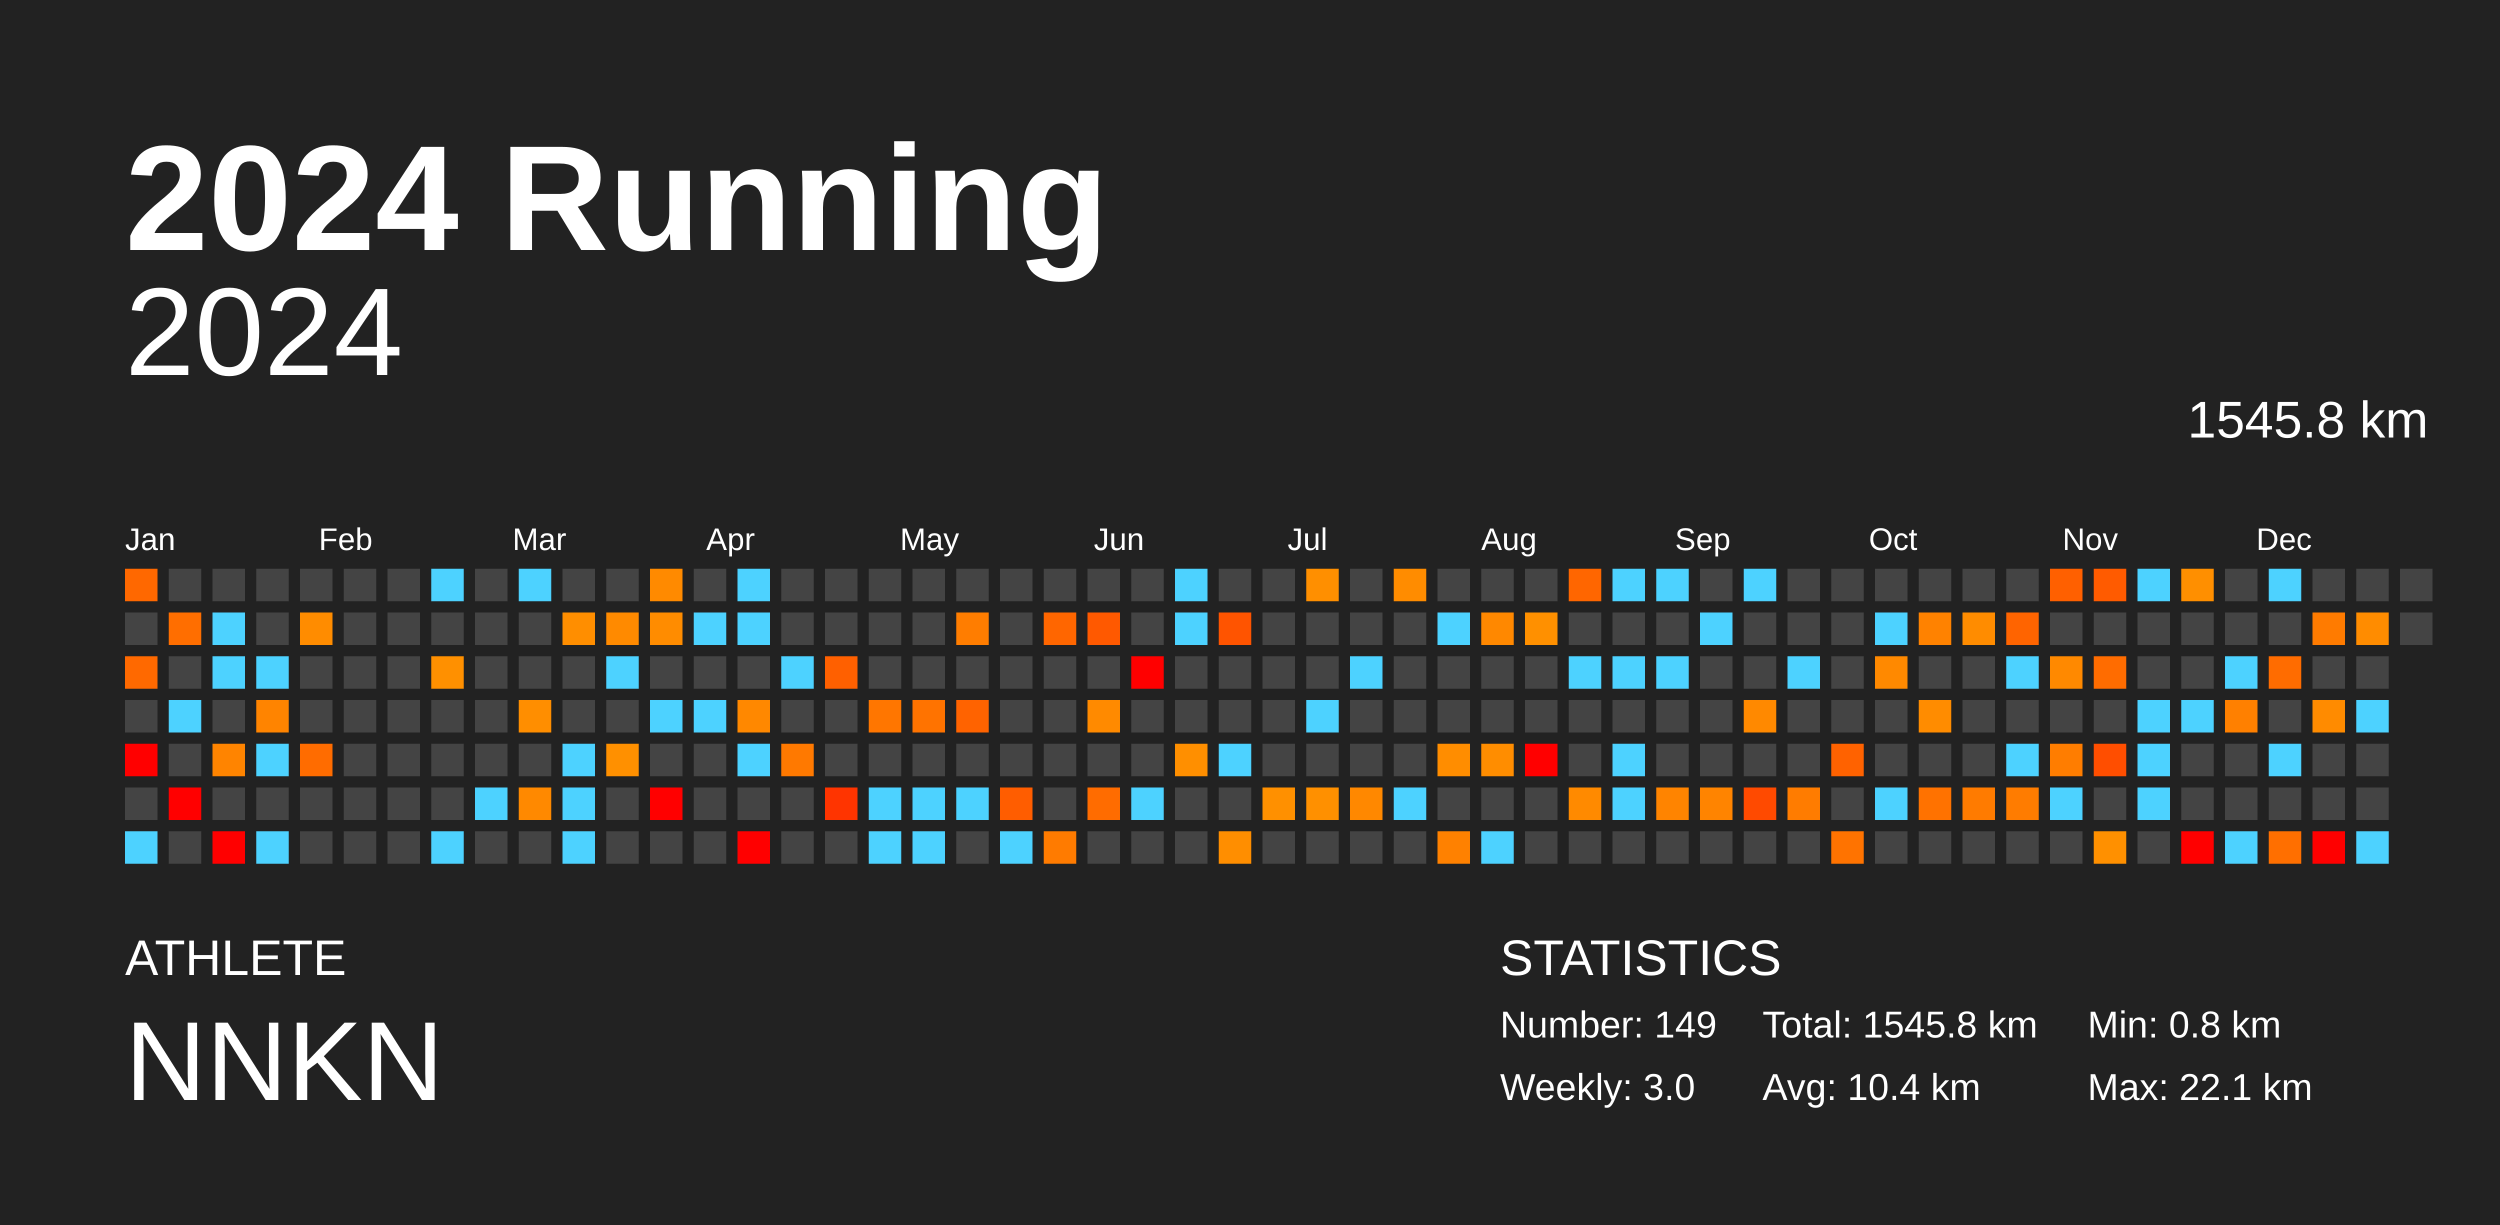
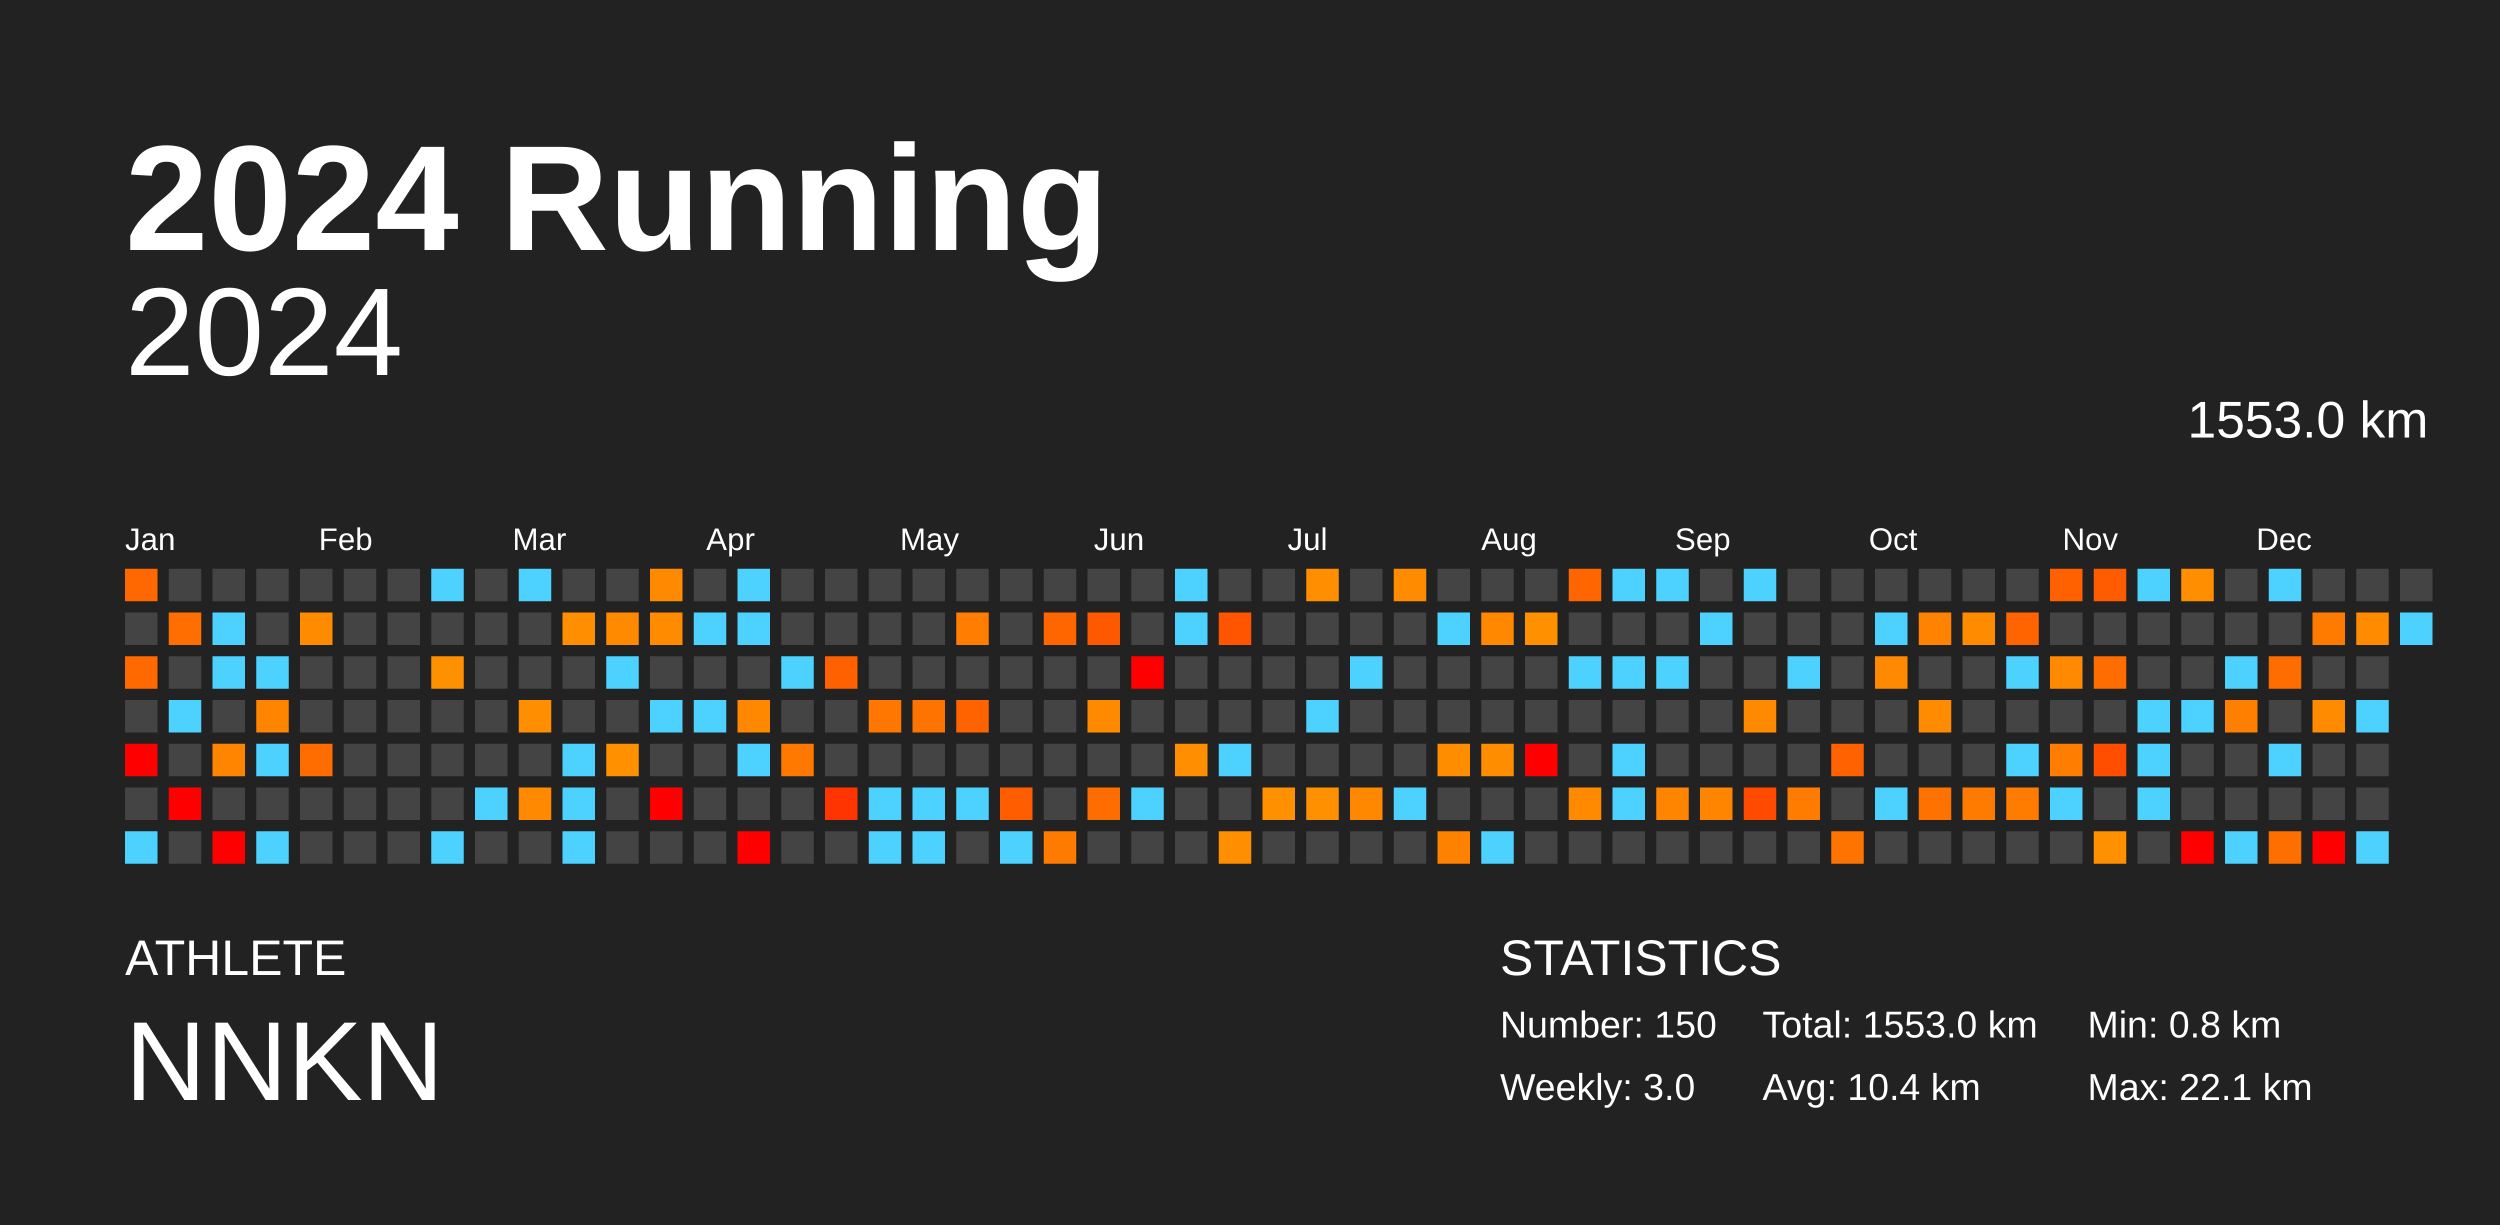
<svg xmlns="http://www.w3.org/2000/svg" baseProfile="full" height="98mm" version="1.1" viewBox="0,0,200,98" width="200mm">
  <defs />
  <rect fill="#222222" height="98" width="200" x="0" y="0" />
  <text fill="#FFFFFF" style="font-size:12px; font-family:Arial; font-weight:bold;" x="10" y="20">2024 Running</text>
  <text fill="#FFFFFF" style="font-size:4px; font-family:Arial" x="10" y="78">ATHLETE</text>
  <text fill="#FFFFFF" style="font-size:9px; font-family:Arial" x="10" y="88">NNKN</text>
  <text fill="#FFFFFF" style="font-size:4px; font-family:Arial" x="120" y="78">STATISTICS</text>
-   <text fill="#FFFFFF" style="font-size:3px; font-family:Arial" x="120" y="83">Number: 149</text>
+   <text fill="#FFFFFF" style="font-size:3px; font-family:Arial" x="120" y="83">Number: 150</text>
  <text fill="#FFFFFF" style="font-size:3px; font-family:Arial" x="120" y="88">Weekly: 3.0</text>
-   <text fill="#FFFFFF" style="font-size:3px; font-family:Arial" x="141" y="83">Total: 1545.8 km</text>
+   <text fill="#FFFFFF" style="font-size:3px; font-family:Arial" x="141" y="83">Total: 1553.0 km</text>
  <text fill="#FFFFFF" style="font-size:3px; font-family:Arial" x="141" y="88">Avg: 10.4 km</text>
  <text fill="#FFFFFF" style="font-size:3px; font-family:Arial" x="167" y="83">Min: 0.8 km</text>
  <text fill="#FFFFFF" style="font-size:3px; font-family:Arial" x="167" y="88">Max: 22.1 km</text>
  <text alignment-baseline="hanging" fill="#FFFFFF" style="font-size:10.0px; font-family:Arial;" x="10" y="30">2024</text>
-   <text alignment-baseline="hanging" fill="#FFFFFF" style="font-size:4.125px; font-family:Arial;" x="175" y="35">1545.8 km</text>
+   <text alignment-baseline="hanging" fill="#FFFFFF" style="font-size:4.125px; font-family:Arial;" x="175" y="35">1553.0 km</text>
  <text fill="#FFFFFF" style="font-size:2.5px; font-family:Arial" x="10.0" y="44">Jan</text>
  <text fill="#FFFFFF" style="font-size:2.5px; font-family:Arial" x="25.5" y="44">Feb</text>
  <text fill="#FFFFFF" style="font-size:2.5px; font-family:Arial" x="41.0" y="44">Mar</text>
  <text fill="#FFFFFF" style="font-size:2.5px; font-family:Arial" x="56.5" y="44">Apr</text>
  <text fill="#FFFFFF" style="font-size:2.5px; font-family:Arial" x="72.0" y="44">May</text>
  <text fill="#FFFFFF" style="font-size:2.5px; font-family:Arial" x="87.5" y="44">Jun</text>
  <text fill="#FFFFFF" style="font-size:2.5px; font-family:Arial" x="103.0" y="44">Jul</text>
  <text fill="#FFFFFF" style="font-size:2.5px; font-family:Arial" x="118.5" y="44">Aug</text>
  <text fill="#FFFFFF" style="font-size:2.5px; font-family:Arial" x="134.0" y="44">Sep</text>
  <text fill="#FFFFFF" style="font-size:2.5px; font-family:Arial" x="149.5" y="44">Oct</text>
  <text fill="#FFFFFF" style="font-size:2.5px; font-family:Arial" x="165.0" y="44">Nov</text>
  <text fill="#FFFFFF" style="font-size:2.5px; font-family:Arial" x="180.5" y="44">Dec</text>
  <rect fill="#ff6800" height="2.6" width="2.6" x="10.0" y="45.5" />
  <rect fill="#444444" height="2.6" width="2.6" x="10.0" y="49.0" />
  <rect fill="#ff6900" height="2.6" width="2.6" x="10.0" y="52.5" />
  <rect fill="#444444" height="2.6" width="2.6" x="10.0" y="56.0" />
  <rect fill="red" height="2.6" width="2.6" x="10.0" y="59.5" />
  <rect fill="#444444" height="2.6" width="2.6" x="10.0" y="63.0" />
  <rect fill="#4dd2ff" height="2.6" width="2.6" x="10.0" y="66.5" />
  <rect fill="#444444" height="2.6" width="2.6" x="13.5" y="45.5" />
  <rect fill="#ff6e00" height="2.6" width="2.6" x="13.5" y="49.0" />
  <rect fill="#444444" height="2.6" width="2.6" x="13.5" y="52.5" />
  <rect fill="#4dd2ff" height="2.6" width="2.6" x="13.5" y="56.0" />
  <rect fill="#444444" height="2.6" width="2.6" x="13.5" y="59.5" />
  <rect fill="red" height="2.6" width="2.6" x="13.5" y="63.0" />
  <rect fill="#444444" height="2.6" width="2.6" x="13.5" y="66.5" />
  <rect fill="#444444" height="2.6" width="2.6" x="17.0" y="45.5" />
  <rect fill="#4dd2ff" height="2.6" width="2.6" x="17.0" y="49.0" />
  <rect fill="#4dd2ff" height="2.6" width="2.6" x="17.0" y="52.5" />
  <rect fill="#444444" height="2.6" width="2.6" x="17.0" y="56.0" />
  <rect fill="#ff8400" height="2.6" width="2.6" x="17.0" y="59.5" />
  <rect fill="#444444" height="2.6" width="2.6" x="17.0" y="63.0" />
  <rect fill="red" height="2.6" width="2.6" x="17.0" y="66.5" />
  <rect fill="#444444" height="2.6" width="2.6" x="20.5" y="45.5" />
  <rect fill="#444444" height="2.6" width="2.6" x="20.5" y="49.0" />
  <rect fill="#4dd2ff" height="2.6" width="2.6" x="20.5" y="52.5" />
  <rect fill="#ff8400" height="2.6" width="2.6" x="20.5" y="56.0" />
  <rect fill="#4dd2ff" height="2.6" width="2.6" x="20.5" y="59.5" />
  <rect fill="#444444" height="2.6" width="2.6" x="20.5" y="63.0" />
  <rect fill="#4dd2ff" height="2.6" width="2.6" x="20.5" y="66.5" />
  <rect fill="#444444" height="2.6" width="2.6" x="24.0" y="45.5" />
  <rect fill="#ff8c00" height="2.6" width="2.6" x="24.0" y="49.0" />
  <rect fill="#444444" height="2.6" width="2.6" x="24.0" y="52.5" />
  <rect fill="#444444" height="2.6" width="2.6" x="24.0" y="56.0" />
  <rect fill="#ff6c00" height="2.6" width="2.6" x="24.0" y="59.5" />
  <rect fill="#444444" height="2.6" width="2.6" x="24.0" y="63.0" />
  <rect fill="#444444" height="2.6" width="2.6" x="24.0" y="66.5" />
  <rect fill="#444444" height="2.6" width="2.6" x="27.5" y="45.5" />
  <rect fill="#444444" height="2.6" width="2.6" x="27.5" y="49.0" />
  <rect fill="#444444" height="2.6" width="2.6" x="27.5" y="52.5" />
  <rect fill="#444444" height="2.6" width="2.6" x="27.5" y="56.0" />
  <rect fill="#444444" height="2.6" width="2.6" x="27.5" y="59.5" />
  <rect fill="#444444" height="2.6" width="2.6" x="27.5" y="63.0" />
  <rect fill="#444444" height="2.6" width="2.6" x="27.5" y="66.5" />
  <rect fill="#444444" height="2.6" width="2.6" x="31.0" y="45.5" />
  <rect fill="#444444" height="2.6" width="2.6" x="31.0" y="49.0" />
  <rect fill="#444444" height="2.6" width="2.6" x="31.0" y="52.5" />
  <rect fill="#444444" height="2.6" width="2.6" x="31.0" y="56.0" />
  <rect fill="#444444" height="2.6" width="2.6" x="31.0" y="59.5" />
  <rect fill="#444444" height="2.6" width="2.6" x="31.0" y="63.0" />
  <rect fill="#444444" height="2.6" width="2.6" x="31.0" y="66.5" />
  <rect fill="#4dd2ff" height="2.6" width="2.6" x="34.5" y="45.5" />
  <rect fill="#444444" height="2.6" width="2.6" x="34.5" y="49.0" />
  <rect fill="#ff9000" height="2.6" width="2.6" x="34.5" y="52.5" />
  <rect fill="#444444" height="2.6" width="2.6" x="34.5" y="56.0" />
  <rect fill="#444444" height="2.6" width="2.6" x="34.5" y="59.5" />
  <rect fill="#444444" height="2.6" width="2.6" x="34.5" y="63.0" />
  <rect fill="#4dd2ff" height="2.6" width="2.6" x="34.5" y="66.5" />
  <rect fill="#444444" height="2.6" width="2.6" x="38.0" y="45.5" />
  <rect fill="#444444" height="2.6" width="2.6" x="38.0" y="49.0" />
  <rect fill="#444444" height="2.6" width="2.6" x="38.0" y="52.5" />
  <rect fill="#444444" height="2.6" width="2.6" x="38.0" y="56.0" />
  <rect fill="#444444" height="2.6" width="2.6" x="38.0" y="59.5" />
  <rect fill="#4dd2ff" height="2.6" width="2.6" x="38.0" y="63.0" />
  <rect fill="#444444" height="2.6" width="2.6" x="38.0" y="66.5" />
  <rect fill="#4dd2ff" height="2.6" width="2.6" x="41.5" y="45.5" />
  <rect fill="#444444" height="2.6" width="2.6" x="41.5" y="49.0" />
  <rect fill="#444444" height="2.6" width="2.6" x="41.5" y="52.5" />
  <rect fill="#ff8e00" height="2.6" width="2.6" x="41.5" y="56.0" />
  <rect fill="#444444" height="2.6" width="2.6" x="41.5" y="59.5" />
  <rect fill="#ff8900" height="2.6" width="2.6" x="41.5" y="63.0" />
  <rect fill="#444444" height="2.6" width="2.6" x="41.5" y="66.5" />
  <rect fill="#444444" height="2.6" width="2.6" x="45.0" y="45.5" />
  <rect fill="#ff8e00" height="2.6" width="2.6" x="45.0" y="49.0" />
  <rect fill="#444444" height="2.6" width="2.6" x="45.0" y="52.5" />
  <rect fill="#444444" height="2.6" width="2.6" x="45.0" y="56.0" />
  <rect fill="#4dd2ff" height="2.6" width="2.6" x="45.0" y="59.5" />
  <rect fill="#4dd2ff" height="2.6" width="2.6" x="45.0" y="63.0" />
  <rect fill="#4dd2ff" height="2.6" width="2.6" x="45.0" y="66.5" />
  <rect fill="#444444" height="2.6" width="2.6" x="48.5" y="45.5" />
  <rect fill="#ff8a00" height="2.6" width="2.6" x="48.5" y="49.0" />
  <rect fill="#4dd2ff" height="2.6" width="2.6" x="48.5" y="52.5" />
  <rect fill="#444444" height="2.6" width="2.6" x="48.5" y="56.0" />
  <rect fill="#ff9000" height="2.6" width="2.6" x="48.5" y="59.5" />
  <rect fill="#444444" height="2.6" width="2.6" x="48.5" y="63.0" />
  <rect fill="#444444" height="2.6" width="2.6" x="48.5" y="66.5" />
  <rect fill="#ff8a00" height="2.6" width="2.6" x="52.0" y="45.5" />
  <rect fill="#ff8c00" height="2.6" width="2.6" x="52.0" y="49.0" />
  <rect fill="#444444" height="2.6" width="2.6" x="52.0" y="52.5" />
  <rect fill="#4dd2ff" height="2.6" width="2.6" x="52.0" y="56.0" />
  <rect fill="#444444" height="2.6" width="2.6" x="52.0" y="59.5" />
  <rect fill="red" height="2.6" width="2.6" x="52.0" y="63.0" />
  <rect fill="#444444" height="2.6" width="2.6" x="52.0" y="66.5" />
  <rect fill="#444444" height="2.6" width="2.6" x="55.5" y="45.5" />
  <rect fill="#4dd2ff" height="2.6" width="2.6" x="55.5" y="49.0" />
  <rect fill="#444444" height="2.6" width="2.6" x="55.5" y="52.5" />
  <rect fill="#4dd2ff" height="2.6" width="2.6" x="55.5" y="56.0" />
  <rect fill="#444444" height="2.6" width="2.6" x="55.5" y="59.5" />
  <rect fill="#444444" height="2.6" width="2.6" x="55.5" y="63.0" />
  <rect fill="#444444" height="2.6" width="2.6" x="55.5" y="66.5" />
  <rect fill="#4dd2ff" height="2.6" width="2.6" x="59.0" y="45.5" />
  <rect fill="#4dd2ff" height="2.6" width="2.6" x="59.0" y="49.0" />
  <rect fill="#444444" height="2.6" width="2.6" x="59.0" y="52.5" />
  <rect fill="#ff8800" height="2.6" width="2.6" x="59.0" y="56.0" />
  <rect fill="#4dd2ff" height="2.6" width="2.6" x="59.0" y="59.5" />
  <rect fill="#444444" height="2.6" width="2.6" x="59.0" y="63.0" />
  <rect fill="red" height="2.6" width="2.6" x="59.0" y="66.5" />
  <rect fill="#444444" height="2.6" width="2.6" x="62.5" y="45.5" />
  <rect fill="#444444" height="2.6" width="2.6" x="62.5" y="49.0" />
  <rect fill="#4dd2ff" height="2.6" width="2.6" x="62.5" y="52.5" />
  <rect fill="#444444" height="2.6" width="2.6" x="62.5" y="56.0" />
  <rect fill="#ff7900" height="2.6" width="2.6" x="62.5" y="59.5" />
  <rect fill="#444444" height="2.6" width="2.6" x="62.5" y="63.0" />
  <rect fill="#444444" height="2.6" width="2.6" x="62.5" y="66.5" />
  <rect fill="#444444" height="2.6" width="2.6" x="66.0" y="45.5" />
  <rect fill="#444444" height="2.6" width="2.6" x="66.0" y="49.0" />
  <rect fill="#ff6000" height="2.6" width="2.6" x="66.0" y="52.5" />
  <rect fill="#444444" height="2.6" width="2.6" x="66.0" y="56.0" />
  <rect fill="#444444" height="2.6" width="2.6" x="66.0" y="59.5" />
  <rect fill="#ff3400" height="2.6" width="2.6" x="66.0" y="63.0" />
  <rect fill="#444444" height="2.6" width="2.6" x="66.0" y="66.5" />
  <rect fill="#444444" height="2.6" width="2.6" x="69.5" y="45.5" />
  <rect fill="#444444" height="2.6" width="2.6" x="69.5" y="49.0" />
  <rect fill="#444444" height="2.6" width="2.6" x="69.5" y="52.5" />
  <rect fill="#ff7600" height="2.6" width="2.6" x="69.5" y="56.0" />
  <rect fill="#444444" height="2.6" width="2.6" x="69.5" y="59.5" />
  <rect fill="#4dd2ff" height="2.6" width="2.6" x="69.5" y="63.0" />
  <rect fill="#4dd2ff" height="2.6" width="2.6" x="69.5" y="66.5" />
  <rect fill="#444444" height="2.6" width="2.6" x="73.0" y="45.5" />
  <rect fill="#444444" height="2.6" width="2.6" x="73.0" y="49.0" />
  <rect fill="#444444" height="2.6" width="2.6" x="73.0" y="52.5" />
  <rect fill="#ff7300" height="2.6" width="2.6" x="73.0" y="56.0" />
  <rect fill="#444444" height="2.6" width="2.6" x="73.0" y="59.5" />
  <rect fill="#4dd2ff" height="2.6" width="2.6" x="73.0" y="63.0" />
  <rect fill="#4dd2ff" height="2.6" width="2.6" x="73.0" y="66.5" />
  <rect fill="#444444" height="2.6" width="2.6" x="76.5" y="45.5" />
  <rect fill="#ff7d00" height="2.6" width="2.6" x="76.5" y="49.0" />
  <rect fill="#444444" height="2.6" width="2.6" x="76.5" y="52.5" />
  <rect fill="#ff6300" height="2.6" width="2.6" x="76.5" y="56.0" />
  <rect fill="#444444" height="2.6" width="2.6" x="76.5" y="59.5" />
  <rect fill="#4dd2ff" height="2.6" width="2.6" x="76.5" y="63.0" />
  <rect fill="#444444" height="2.6" width="2.6" x="76.5" y="66.5" />
  <rect fill="#444444" height="2.6" width="2.6" x="80.0" y="45.5" />
  <rect fill="#444444" height="2.6" width="2.6" x="80.0" y="49.0" />
  <rect fill="#444444" height="2.6" width="2.6" x="80.0" y="52.5" />
  <rect fill="#444444" height="2.6" width="2.6" x="80.0" y="56.0" />
  <rect fill="#444444" height="2.6" width="2.6" x="80.0" y="59.5" />
  <rect fill="#ff5d00" height="2.6" width="2.6" x="80.0" y="63.0" />
  <rect fill="#4dd2ff" height="2.6" width="2.6" x="80.0" y="66.5" />
  <rect fill="#444444" height="2.6" width="2.6" x="83.5" y="45.5" />
  <rect fill="#ff6600" height="2.6" width="2.6" x="83.5" y="49.0" />
  <rect fill="#444444" height="2.6" width="2.6" x="83.5" y="52.5" />
  <rect fill="#444444" height="2.6" width="2.6" x="83.5" y="56.0" />
  <rect fill="#444444" height="2.6" width="2.6" x="83.5" y="59.5" />
  <rect fill="#444444" height="2.6" width="2.6" x="83.5" y="63.0" />
  <rect fill="#ff7b00" height="2.6" width="2.6" x="83.5" y="66.5" />
  <rect fill="#444444" height="2.6" width="2.6" x="87.0" y="45.5" />
  <rect fill="#ff5900" height="2.6" width="2.6" x="87.0" y="49.0" />
  <rect fill="#444444" height="2.6" width="2.6" x="87.0" y="52.5" />
  <rect fill="#ff8a00" height="2.6" width="2.6" x="87.0" y="56.0" />
  <rect fill="#444444" height="2.6" width="2.6" x="87.0" y="59.5" />
  <rect fill="#ff6c00" height="2.6" width="2.6" x="87.0" y="63.0" />
  <rect fill="#444444" height="2.6" width="2.6" x="87.0" y="66.5" />
  <rect fill="#444444" height="2.6" width="2.6" x="90.5" y="45.5" />
  <rect fill="#444444" height="2.6" width="2.6" x="90.5" y="49.0" />
  <rect fill="red" height="2.6" width="2.6" x="90.5" y="52.5" />
  <rect fill="#444444" height="2.6" width="2.6" x="90.5" y="56.0" />
  <rect fill="#444444" height="2.6" width="2.6" x="90.5" y="59.5" />
  <rect fill="#4dd2ff" height="2.6" width="2.6" x="90.5" y="63.0" />
  <rect fill="#444444" height="2.6" width="2.6" x="90.5" y="66.5" />
  <rect fill="#4dd2ff" height="2.6" width="2.6" x="94.0" y="45.5" />
  <rect fill="#4dd2ff" height="2.6" width="2.6" x="94.0" y="49.0" />
  <rect fill="#444444" height="2.6" width="2.6" x="94.0" y="52.5" />
  <rect fill="#444444" height="2.6" width="2.6" x="94.0" y="56.0" />
  <rect fill="#ff8f00" height="2.6" width="2.6" x="94.0" y="59.5" />
  <rect fill="#444444" height="2.6" width="2.6" x="94.0" y="63.0" />
  <rect fill="#444444" height="2.6" width="2.6" x="94.0" y="66.5" />
  <rect fill="#444444" height="2.6" width="2.6" x="97.5" y="45.5" />
  <rect fill="#ff5400" height="2.6" width="2.6" x="97.5" y="49.0" />
  <rect fill="#444444" height="2.6" width="2.6" x="97.5" y="52.5" />
  <rect fill="#444444" height="2.6" width="2.6" x="97.5" y="56.0" />
  <rect fill="#4dd2ff" height="2.6" width="2.6" x="97.5" y="59.5" />
  <rect fill="#444444" height="2.6" width="2.6" x="97.5" y="63.0" />
  <rect fill="#ff8e00" height="2.6" width="2.6" x="97.5" y="66.5" />
  <rect fill="#444444" height="2.6" width="2.6" x="101.0" y="45.5" />
  <rect fill="#444444" height="2.6" width="2.6" x="101.0" y="49.0" />
  <rect fill="#444444" height="2.6" width="2.6" x="101.0" y="52.5" />
  <rect fill="#444444" height="2.6" width="2.6" x="101.0" y="56.0" />
  <rect fill="#444444" height="2.6" width="2.6" x="101.0" y="59.5" />
  <rect fill="#ff9000" height="2.6" width="2.6" x="101.0" y="63.0" />
  <rect fill="#444444" height="2.6" width="2.6" x="101.0" y="66.5" />
  <rect fill="#ff8f00" height="2.6" width="2.6" x="104.5" y="45.5" />
  <rect fill="#444444" height="2.6" width="2.6" x="104.5" y="49.0" />
  <rect fill="#444444" height="2.6" width="2.6" x="104.5" y="52.5" />
  <rect fill="#4dd2ff" height="2.6" width="2.6" x="104.5" y="56.0" />
  <rect fill="#444444" height="2.6" width="2.6" x="104.5" y="59.5" />
  <rect fill="#ff9000" height="2.6" width="2.6" x="104.5" y="63.0" />
  <rect fill="#444444" height="2.6" width="2.6" x="104.5" y="66.5" />
  <rect fill="#444444" height="2.6" width="2.6" x="108.0" y="45.5" />
  <rect fill="#444444" height="2.6" width="2.6" x="108.0" y="49.0" />
  <rect fill="#4dd2ff" height="2.6" width="2.6" x="108.0" y="52.5" />
  <rect fill="#444444" height="2.6" width="2.6" x="108.0" y="56.0" />
  <rect fill="#444444" height="2.6" width="2.6" x="108.0" y="59.5" />
  <rect fill="#ff8800" height="2.6" width="2.6" x="108.0" y="63.0" />
  <rect fill="#444444" height="2.6" width="2.6" x="108.0" y="66.5" />
  <rect fill="#ff8c00" height="2.6" width="2.6" x="111.5" y="45.5" />
  <rect fill="#444444" height="2.6" width="2.6" x="111.5" y="49.0" />
  <rect fill="#444444" height="2.6" width="2.6" x="111.5" y="52.5" />
  <rect fill="#444444" height="2.6" width="2.6" x="111.5" y="56.0" />
  <rect fill="#444444" height="2.6" width="2.6" x="111.5" y="59.5" />
  <rect fill="#4dd2ff" height="2.6" width="2.6" x="111.5" y="63.0" />
  <rect fill="#444444" height="2.6" width="2.6" x="111.5" y="66.5" />
  <rect fill="#444444" height="2.6" width="2.6" x="115.0" y="45.5" />
  <rect fill="#4dd2ff" height="2.6" width="2.6" x="115.0" y="49.0" />
  <rect fill="#444444" height="2.6" width="2.6" x="115.0" y="52.5" />
  <rect fill="#444444" height="2.6" width="2.6" x="115.0" y="56.0" />
  <rect fill="#ff8d00" height="2.6" width="2.6" x="115.0" y="59.5" />
  <rect fill="#444444" height="2.6" width="2.6" x="115.0" y="63.0" />
  <rect fill="#ff8100" height="2.6" width="2.6" x="115.0" y="66.5" />
  <rect fill="#444444" height="2.6" width="2.6" x="118.5" y="45.5" />
  <rect fill="#ff8800" height="2.6" width="2.6" x="118.5" y="49.0" />
  <rect fill="#444444" height="2.6" width="2.6" x="118.5" y="52.5" />
  <rect fill="#444444" height="2.6" width="2.6" x="118.5" y="56.0" />
  <rect fill="#ff8d00" height="2.6" width="2.6" x="118.5" y="59.5" />
  <rect fill="#444444" height="2.6" width="2.6" x="118.5" y="63.0" />
  <rect fill="#4dd2ff" height="2.6" width="2.6" x="118.5" y="66.5" />
  <rect fill="#444444" height="2.6" width="2.6" x="122.0" y="45.5" />
  <rect fill="#ff9000" height="2.6" width="2.6" x="122.0" y="49.0" />
  <rect fill="#444444" height="2.6" width="2.6" x="122.0" y="52.5" />
  <rect fill="#444444" height="2.6" width="2.6" x="122.0" y="56.0" />
  <rect fill="red" height="2.6" width="2.6" x="122.0" y="59.5" />
  <rect fill="#444444" height="2.6" width="2.6" x="122.0" y="63.0" />
  <rect fill="#444444" height="2.6" width="2.6" x="122.0" y="66.5" />
  <rect fill="#ff6600" height="2.6" width="2.6" x="125.5" y="45.5" />
  <rect fill="#444444" height="2.6" width="2.6" x="125.5" y="49.0" />
  <rect fill="#4dd2ff" height="2.6" width="2.6" x="125.5" y="52.5" />
  <rect fill="#444444" height="2.6" width="2.6" x="125.5" y="56.0" />
  <rect fill="#444444" height="2.6" width="2.6" x="125.5" y="59.5" />
  <rect fill="#ff8a00" height="2.6" width="2.6" x="125.5" y="63.0" />
  <rect fill="#444444" height="2.6" width="2.6" x="125.5" y="66.5" />
  <rect fill="#4dd2ff" height="2.6" width="2.6" x="129.0" y="45.5" />
  <rect fill="#444444" height="2.6" width="2.6" x="129.0" y="49.0" />
  <rect fill="#4dd2ff" height="2.6" width="2.6" x="129.0" y="52.5" />
  <rect fill="#444444" height="2.6" width="2.6" x="129.0" y="56.0" />
  <rect fill="#4dd2ff" height="2.6" width="2.6" x="129.0" y="59.5" />
  <rect fill="#4dd2ff" height="2.6" width="2.6" x="129.0" y="63.0" />
  <rect fill="#444444" height="2.6" width="2.6" x="129.0" y="66.5" />
  <rect fill="#4dd2ff" height="2.6" width="2.6" x="132.5" y="45.5" />
  <rect fill="#444444" height="2.6" width="2.6" x="132.5" y="49.0" />
  <rect fill="#4dd2ff" height="2.6" width="2.6" x="132.5" y="52.5" />
  <rect fill="#444444" height="2.6" width="2.6" x="132.5" y="56.0" />
  <rect fill="#444444" height="2.6" width="2.6" x="132.5" y="59.5" />
  <rect fill="#ff8400" height="2.6" width="2.6" x="132.5" y="63.0" />
  <rect fill="#444444" height="2.6" width="2.6" x="132.5" y="66.5" />
  <rect fill="#444444" height="2.6" width="2.6" x="136.0" y="45.5" />
  <rect fill="#4dd2ff" height="2.6" width="2.6" x="136.0" y="49.0" />
  <rect fill="#444444" height="2.6" width="2.6" x="136.0" y="52.5" />
  <rect fill="#444444" height="2.6" width="2.6" x="136.0" y="56.0" />
  <rect fill="#444444" height="2.6" width="2.6" x="136.0" y="59.5" />
  <rect fill="#ff8400" height="2.6" width="2.6" x="136.0" y="63.0" />
  <rect fill="#444444" height="2.6" width="2.6" x="136.0" y="66.5" />
  <rect fill="#4dd2ff" height="2.6" width="2.6" x="139.5" y="45.5" />
  <rect fill="#444444" height="2.6" width="2.6" x="139.5" y="49.0" />
  <rect fill="#444444" height="2.6" width="2.6" x="139.5" y="52.5" />
  <rect fill="#ff8900" height="2.6" width="2.6" x="139.5" y="56.0" />
  <rect fill="#444444" height="2.6" width="2.6" x="139.5" y="59.5" />
  <rect fill="#ff4a00" height="2.6" width="2.6" x="139.5" y="63.0" />
  <rect fill="#444444" height="2.6" width="2.6" x="139.5" y="66.5" />
  <rect fill="#444444" height="2.6" width="2.6" x="143.0" y="45.5" />
  <rect fill="#444444" height="2.6" width="2.6" x="143.0" y="49.0" />
  <rect fill="#4dd2ff" height="2.6" width="2.6" x="143.0" y="52.5" />
  <rect fill="#444444" height="2.6" width="2.6" x="143.0" y="56.0" />
  <rect fill="#444444" height="2.6" width="2.6" x="143.0" y="59.5" />
  <rect fill="#ff7c00" height="2.6" width="2.6" x="143.0" y="63.0" />
  <rect fill="#444444" height="2.6" width="2.6" x="143.0" y="66.5" />
  <rect fill="#444444" height="2.6" width="2.6" x="146.5" y="45.5" />
  <rect fill="#444444" height="2.6" width="2.6" x="146.5" y="49.0" />
  <rect fill="#444444" height="2.6" width="2.6" x="146.5" y="52.5" />
  <rect fill="#444444" height="2.6" width="2.6" x="146.5" y="56.0" />
  <rect fill="#ff6200" height="2.6" width="2.6" x="146.5" y="59.5" />
  <rect fill="#444444" height="2.6" width="2.6" x="146.5" y="63.0" />
  <rect fill="#ff7300" height="2.6" width="2.6" x="146.5" y="66.5" />
  <rect fill="#444444" height="2.6" width="2.6" x="150.0" y="45.5" />
  <rect fill="#4dd2ff" height="2.6" width="2.6" x="150.0" y="49.0" />
  <rect fill="#ff8900" height="2.6" width="2.6" x="150.0" y="52.5" />
  <rect fill="#444444" height="2.6" width="2.6" x="150.0" y="56.0" />
  <rect fill="#444444" height="2.6" width="2.6" x="150.0" y="59.5" />
  <rect fill="#4dd2ff" height="2.6" width="2.6" x="150.0" y="63.0" />
  <rect fill="#444444" height="2.6" width="2.6" x="150.0" y="66.5" />
  <rect fill="#444444" height="2.6" width="2.6" x="153.5" y="45.5" />
  <rect fill="#ff8200" height="2.6" width="2.6" x="153.5" y="49.0" />
  <rect fill="#444444" height="2.6" width="2.6" x="153.5" y="52.5" />
  <rect fill="#ff8c00" height="2.6" width="2.6" x="153.5" y="56.0" />
  <rect fill="#444444" height="2.6" width="2.6" x="153.5" y="59.5" />
  <rect fill="#ff7200" height="2.6" width="2.6" x="153.5" y="63.0" />
  <rect fill="#444444" height="2.6" width="2.6" x="153.5" y="66.5" />
  <rect fill="#444444" height="2.6" width="2.6" x="157.0" y="45.5" />
  <rect fill="#ff8c00" height="2.6" width="2.6" x="157.0" y="49.0" />
  <rect fill="#444444" height="2.6" width="2.6" x="157.0" y="52.5" />
  <rect fill="#444444" height="2.6" width="2.6" x="157.0" y="56.0" />
  <rect fill="#444444" height="2.6" width="2.6" x="157.0" y="59.5" />
  <rect fill="#ff7b00" height="2.6" width="2.6" x="157.0" y="63.0" />
  <rect fill="#444444" height="2.6" width="2.6" x="157.0" y="66.5" />
  <rect fill="#444444" height="2.6" width="2.6" x="160.5" y="45.5" />
  <rect fill="#ff6400" height="2.6" width="2.6" x="160.5" y="49.0" />
  <rect fill="#4dd2ff" height="2.6" width="2.6" x="160.5" y="52.5" />
  <rect fill="#444444" height="2.6" width="2.6" x="160.5" y="56.0" />
  <rect fill="#4dd2ff" height="2.6" width="2.6" x="160.5" y="59.5" />
  <rect fill="#ff7c00" height="2.6" width="2.6" x="160.5" y="63.0" />
  <rect fill="#444444" height="2.6" width="2.6" x="160.5" y="66.5" />
  <rect fill="#ff6000" height="2.6" width="2.6" x="164.0" y="45.5" />
  <rect fill="#444444" height="2.6" width="2.6" x="164.0" y="49.0" />
  <rect fill="#ff8900" height="2.6" width="2.6" x="164.0" y="52.5" />
  <rect fill="#444444" height="2.6" width="2.6" x="164.0" y="56.0" />
  <rect fill="#ff7d00" height="2.6" width="2.6" x="164.0" y="59.5" />
  <rect fill="#4dd2ff" height="2.6" width="2.6" x="164.0" y="63.0" />
  <rect fill="#444444" height="2.6" width="2.6" x="164.0" y="66.5" />
  <rect fill="#ff5b00" height="2.6" width="2.6" x="167.5" y="45.5" />
  <rect fill="#444444" height="2.6" width="2.6" x="167.5" y="49.0" />
  <rect fill="#ff6c00" height="2.6" width="2.6" x="167.5" y="52.5" />
  <rect fill="#444444" height="2.6" width="2.6" x="167.5" y="56.0" />
  <rect fill="#ff4e00" height="2.6" width="2.6" x="167.5" y="59.5" />
  <rect fill="#444444" height="2.6" width="2.6" x="167.5" y="63.0" />
  <rect fill="#ff9000" height="2.6" width="2.6" x="167.5" y="66.5" />
  <rect fill="#4dd2ff" height="2.6" width="2.6" x="171.0" y="45.5" />
  <rect fill="#444444" height="2.6" width="2.6" x="171.0" y="49.0" />
  <rect fill="#444444" height="2.6" width="2.6" x="171.0" y="52.5" />
  <rect fill="#4dd2ff" height="2.6" width="2.6" x="171.0" y="56.0" />
  <rect fill="#4dd2ff" height="2.6" width="2.6" x="171.0" y="59.5" />
  <rect fill="#4dd2ff" height="2.6" width="2.6" x="171.0" y="63.0" />
  <rect fill="#444444" height="2.6" width="2.6" x="171.0" y="66.5" />
  <rect fill="#ff8f00" height="2.6" width="2.6" x="174.5" y="45.5" />
  <rect fill="#444444" height="2.6" width="2.6" x="174.5" y="49.0" />
  <rect fill="#444444" height="2.6" width="2.6" x="174.5" y="52.5" />
  <rect fill="#4dd2ff" height="2.6" width="2.6" x="174.5" y="56.0" />
  <rect fill="#444444" height="2.6" width="2.6" x="174.5" y="59.5" />
  <rect fill="#444444" height="2.6" width="2.6" x="174.5" y="63.0" />
  <rect fill="red" height="2.6" width="2.6" x="174.5" y="66.5" />
  <rect fill="#444444" height="2.6" width="2.6" x="178.0" y="45.5" />
  <rect fill="#444444" height="2.6" width="2.6" x="178.0" y="49.0" />
  <rect fill="#4dd2ff" height="2.6" width="2.6" x="178.0" y="52.5" />
  <rect fill="#ff8000" height="2.6" width="2.6" x="178.0" y="56.0" />
  <rect fill="#444444" height="2.6" width="2.6" x="178.0" y="59.5" />
  <rect fill="#444444" height="2.6" width="2.6" x="178.0" y="63.0" />
  <rect fill="#4dd2ff" height="2.6" width="2.6" x="178.0" y="66.5" />
  <rect fill="#4dd2ff" height="2.6" width="2.6" x="181.5" y="45.5" />
  <rect fill="#444444" height="2.6" width="2.6" x="181.5" y="49.0" />
  <rect fill="#ff6c00" height="2.6" width="2.6" x="181.5" y="52.5" />
  <rect fill="#444444" height="2.6" width="2.6" x="181.5" y="56.0" />
  <rect fill="#4dd2ff" height="2.6" width="2.6" x="181.5" y="59.5" />
  <rect fill="#444444" height="2.6" width="2.6" x="181.5" y="63.0" />
  <rect fill="#ff6f00" height="2.6" width="2.6" x="181.5" y="66.5" />
  <rect fill="#444444" height="2.6" width="2.6" x="185.0" y="45.5" />
  <rect fill="#ff7b00" height="2.6" width="2.6" x="185.0" y="49.0" />
  <rect fill="#444444" height="2.6" width="2.6" x="185.0" y="52.5" />
  <rect fill="#ff8b00" height="2.6" width="2.6" x="185.0" y="56.0" />
  <rect fill="#444444" height="2.6" width="2.6" x="185.0" y="59.5" />
  <rect fill="#444444" height="2.6" width="2.6" x="185.0" y="63.0" />
  <rect fill="red" height="2.6" width="2.6" x="185.0" y="66.5" />
  <rect fill="#444444" height="2.6" width="2.6" x="188.5" y="45.5" />
  <rect fill="#ff8c00" height="2.6" width="2.6" x="188.5" y="49.0" />
  <rect fill="#444444" height="2.6" width="2.6" x="188.5" y="52.5" />
  <rect fill="#4dd2ff" height="2.6" width="2.6" x="188.5" y="56.0" />
  <rect fill="#444444" height="2.6" width="2.6" x="188.5" y="59.5" />
  <rect fill="#444444" height="2.6" width="2.6" x="188.5" y="63.0" />
  <rect fill="#4dd2ff" height="2.6" width="2.6" x="188.5" y="66.5" />
  <rect fill="#444444" height="2.6" width="2.6" x="192.0" y="45.5" />
-   <rect fill="#444444" height="2.6" width="2.6" x="192.0" y="49.0" />
+   <rect fill="#4dd2ff" height="2.6" width="2.6" x="192.0" y="49.0" />
</svg>
